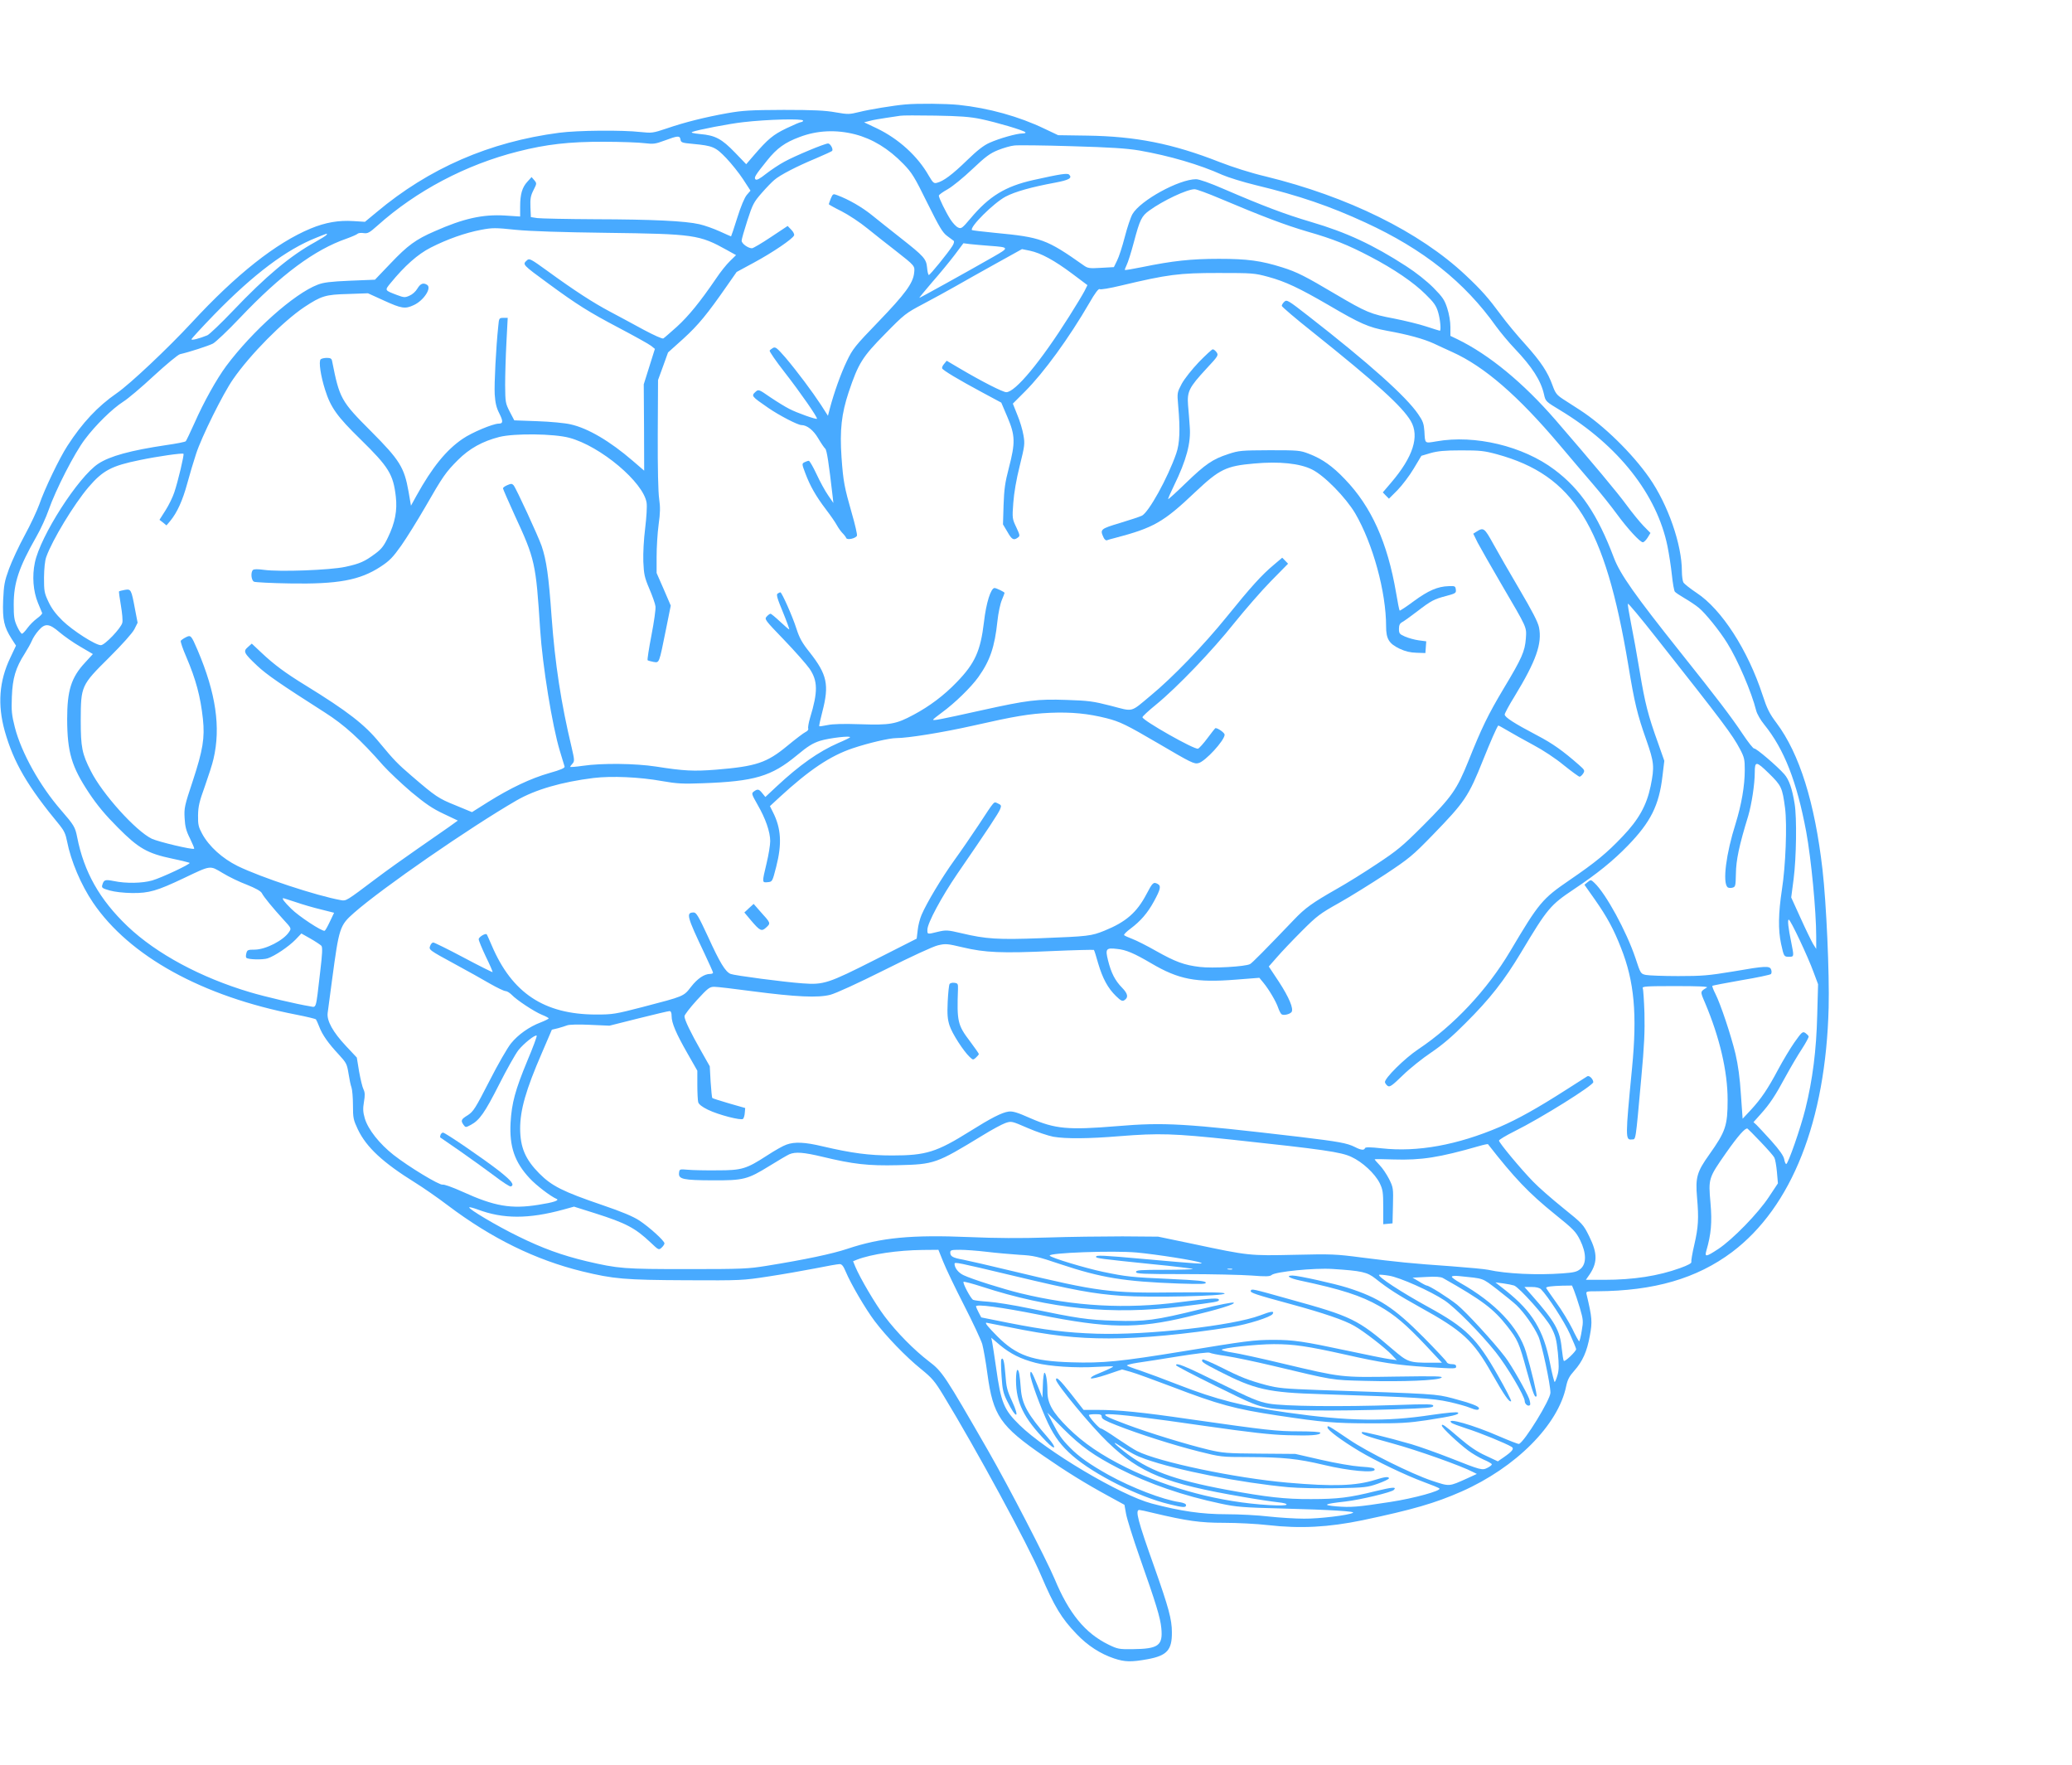
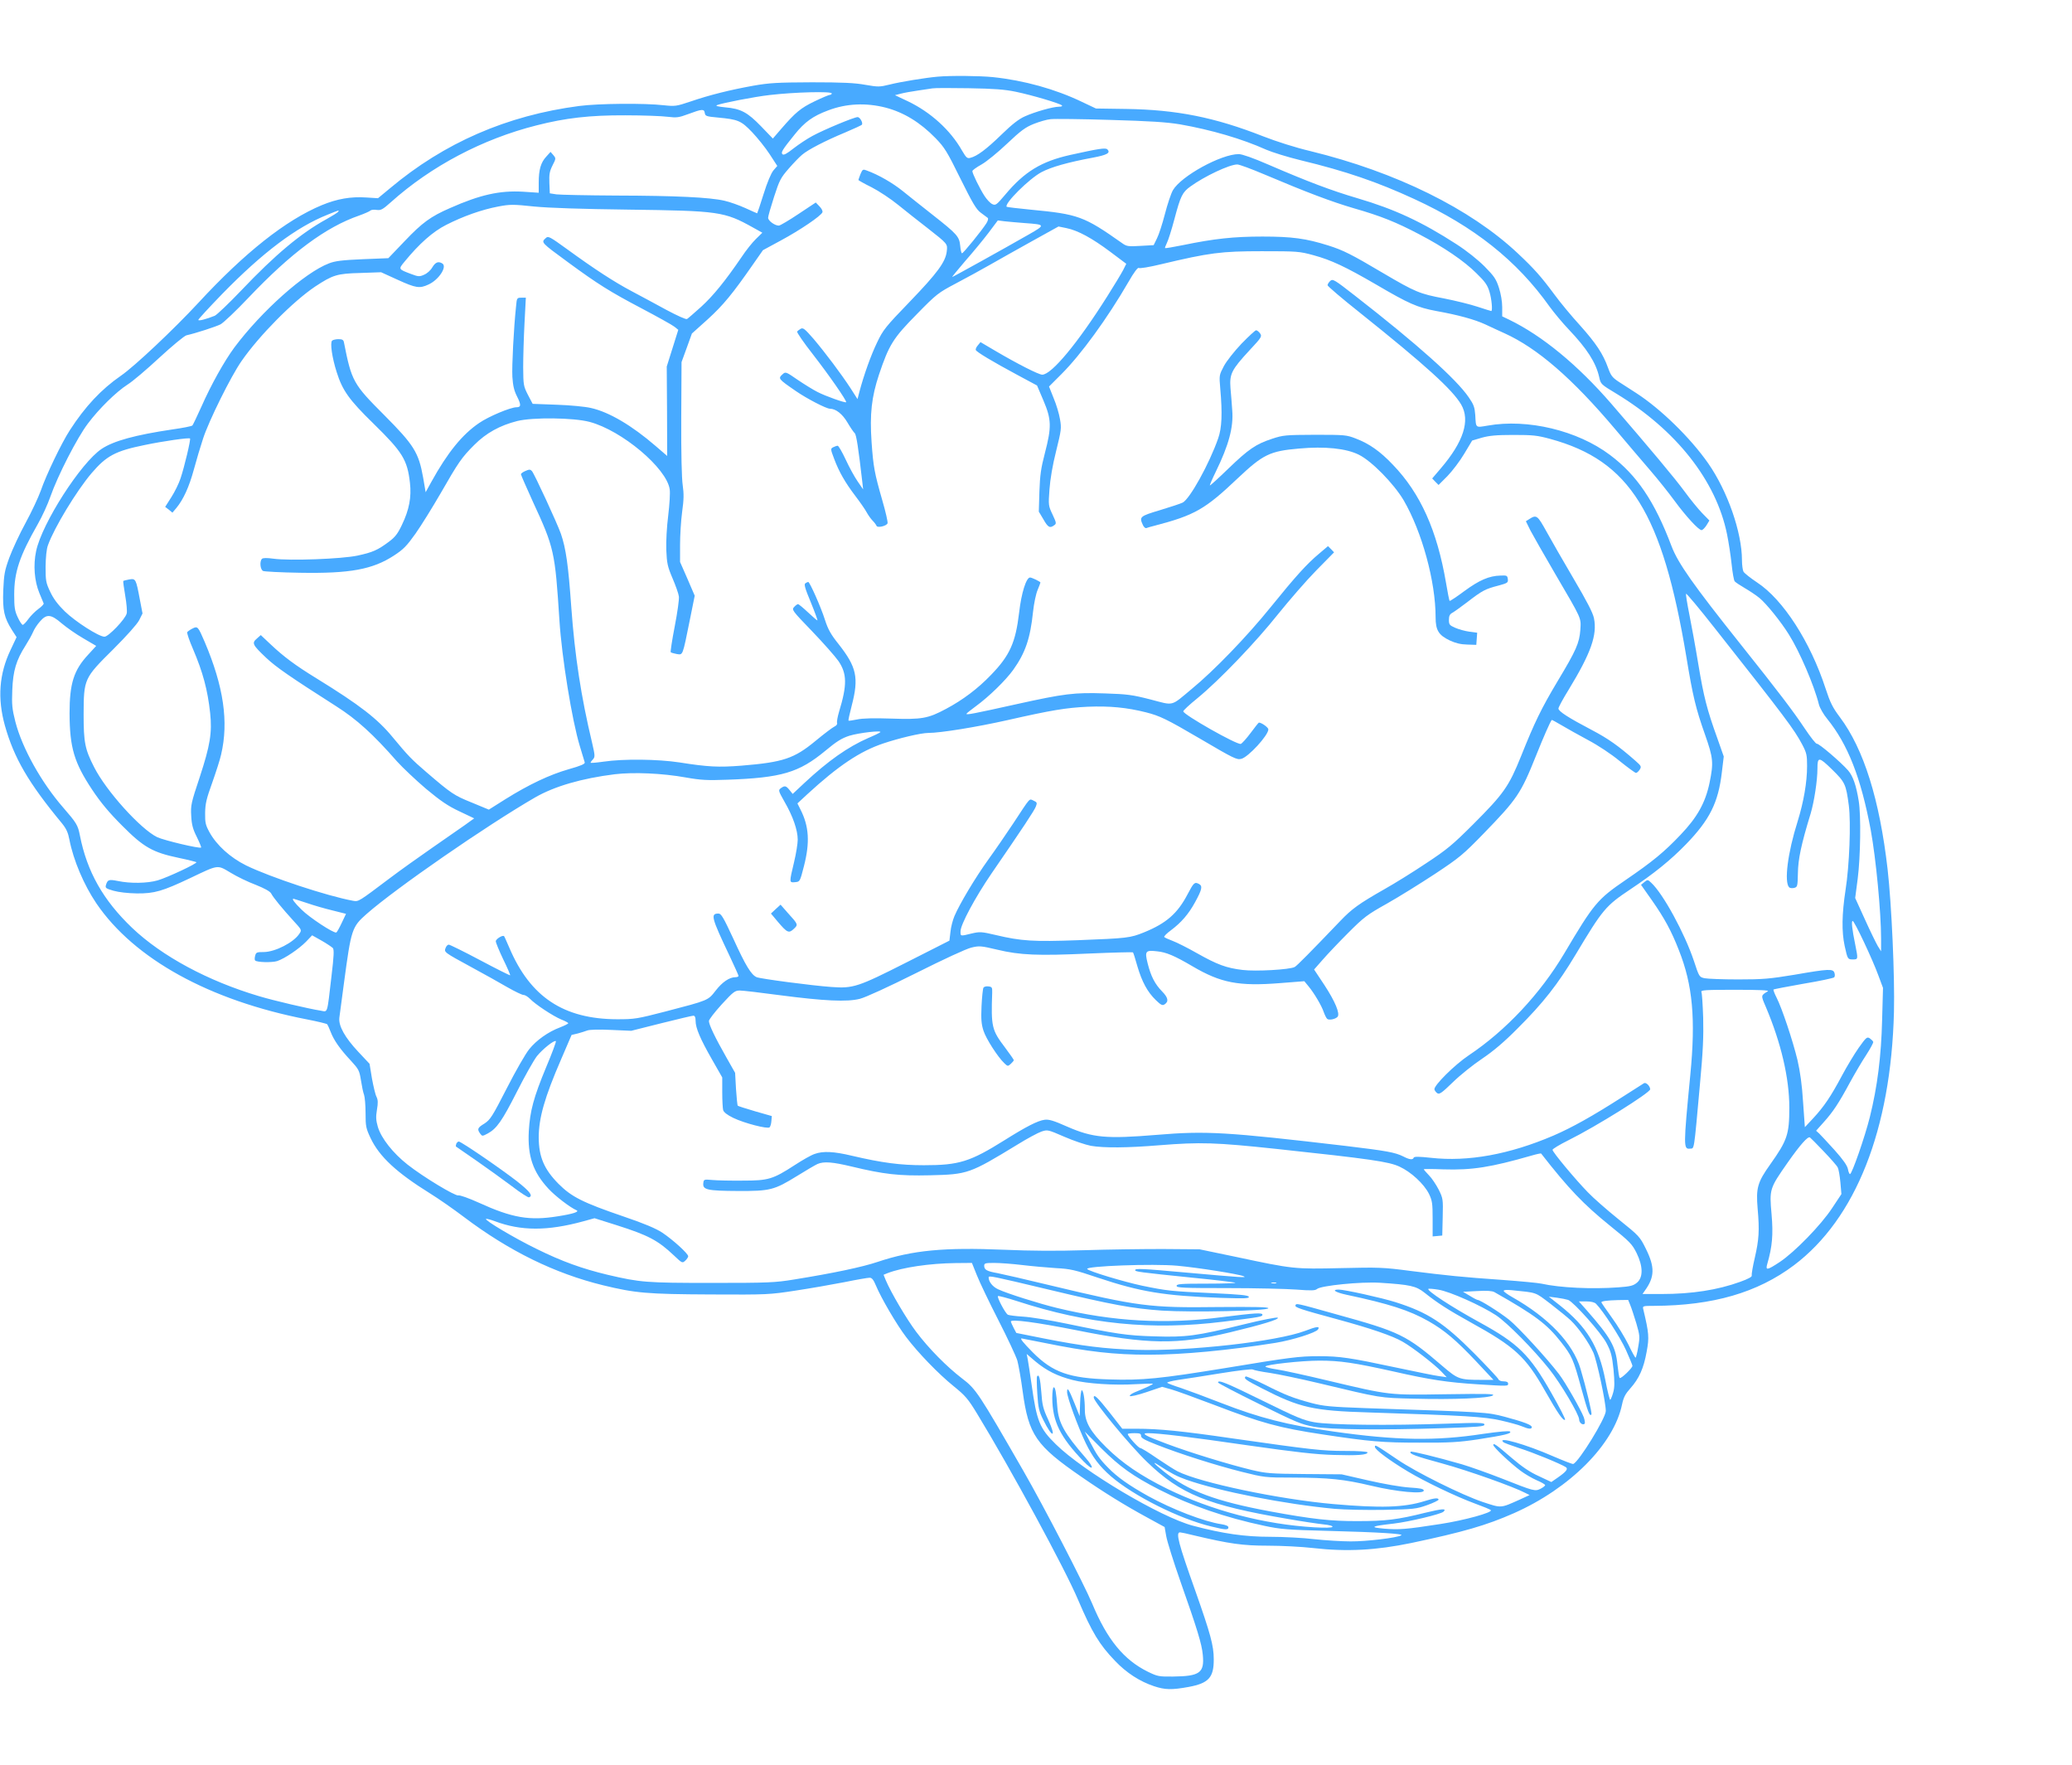
- <svg xmlns="http://www.w3.org/2000/svg" version="1.0" width="1280pt" height="1090pt" viewBox="0 0 1450 1090" preserveAspectRatio="xMidYMid meet">
+ <svg xmlns="http://www.w3.org/2000/svg" version="1.0" width="1280pt" height="1090pt" viewBox="0 0 1400 1090" preserveAspectRatio="xMidYMid meet">
  <g transform="translate(0,1090) scale(0.1,-0.1)" fill="#48aaff" stroke="none">
    <path d="M6335 10893 c-81 -7 -252 -35 -323 -53 -69 -17 -78 -17 -165 -2 -71 13 -155 17 -362 17 -235 -1 -286 -4 -395 -23 -156 -28 -297 -63 -425 -107 -95 -32 -104 -33 -180 -25 -131 15 -442 12 -572 -5 -488 -64 -911 -248 -1278 -556 l-81 -67 -80 5 c-103 7 -196 -9 -300 -52 -243 -101 -521 -321 -834 -660 -164 -177 -431 -429 -523 -492 -133 -92 -241 -207 -345 -368 -56 -86 -160 -302 -197 -410 -16 -44 -61 -141 -102 -216 -41 -75 -90 -181 -110 -235 -32 -88 -36 -112 -41 -220 -5 -137 6 -185 59 -269 l31 -48 -41 -87 c-77 -162 -89 -326 -38 -510 62 -220 159 -387 386 -661 29 -36 41 -62 50 -110 27 -139 98 -306 182 -430 255 -375 763 -656 1423 -784 72 -14 134 -29 137 -33 3 -4 14 -27 23 -51 22 -58 65 -118 136 -194 54 -59 58 -66 69 -134 6 -39 15 -83 21 -98 5 -14 10 -70 10 -123 0 -90 3 -103 34 -169 60 -126 176 -233 401 -373 55 -34 159 -106 230 -160 305 -230 613 -381 940 -461 219 -53 296 -60 726 -62 387 -2 397 -1 574 26 99 15 248 41 330 57 83 17 159 30 171 30 15 0 26 -13 43 -54 34 -82 139 -262 203 -346 80 -106 218 -249 322 -333 79 -64 97 -85 159 -187 225 -369 592 -1044 681 -1255 94 -220 144 -303 250 -413 77 -81 167 -139 263 -171 75 -25 120 -26 235 -5 135 25 170 64 169 188 0 91 -23 173 -122 454 -118 331 -136 402 -106 402 6 0 50 -9 97 -21 237 -56 327 -69 496 -69 91 0 229 -7 307 -16 228 -26 425 -15 662 34 351 74 507 119 693 201 380 168 677 466 732 736 10 47 22 70 56 108 59 66 90 135 110 247 18 97 16 124 -23 288 -5 21 -3 22 73 22 399 2 698 89 945 274 418 315 656 917 676 1711 6 239 -16 729 -43 965 -54 470 -161 811 -322 1026 -49 65 -66 99 -97 194 -103 316 -287 601 -462 716 -45 30 -87 63 -93 74 -5 10 -10 45 -10 77 0 187 -97 466 -228 654 -120 172 -320 367 -485 474 -40 26 -94 61 -121 78 -42 28 -52 41 -71 94 -34 94 -80 164 -190 287 -56 61 -133 154 -171 206 -89 120 -136 174 -248 279 -322 303 -824 550 -1401 691 -102 24 -230 65 -320 100 -328 129 -587 180 -925 185 l-205 3 -95 45 c-179 86 -391 145 -601 167 -89 9 -285 11 -374 3z m529 -102 c110 -23 296 -78 311 -92 5 -5 -3 -9 -21 -9 -39 0 -160 -34 -229 -65 -41 -18 -86 -53 -158 -123 -103 -100 -165 -146 -210 -157 -22 -6 -28 0 -57 49 -78 138 -212 259 -364 332 l-89 42 39 10 c21 6 73 15 114 21 41 6 86 13 100 15 14 3 124 3 245 1 172 -3 242 -8 319 -24z m-1244 -11 c0 -5 -6 -10 -13 -10 -7 0 -54 -20 -104 -44 -93 -45 -128 -74 -225 -186 l-56 -65 -79 82 c-92 95 -137 120 -244 129 -51 5 -67 10 -54 15 35 14 256 57 355 68 171 20 420 26 420 11z m364 -96 c122 -32 233 -99 338 -207 60 -62 77 -89 167 -272 84 -169 107 -208 138 -231 21 -15 42 -31 47 -35 5 -5 1 -20 -9 -36 -31 -49 -156 -203 -165 -203 -4 0 -10 23 -12 50 -6 63 -20 79 -188 211 -69 54 -159 126 -200 159 -67 54 -161 109 -243 139 -26 10 -29 9 -43 -24 -7 -19 -14 -37 -14 -40 0 -2 40 -25 89 -49 49 -25 131 -79 182 -121 52 -42 139 -111 195 -154 139 -109 137 -107 131 -158 -8 -71 -63 -146 -249 -339 -166 -172 -181 -191 -222 -277 -42 -87 -89 -219 -119 -332 l-13 -50 -48 75 c-63 96 -167 235 -250 333 -58 66 -69 76 -86 67 -10 -6 -21 -14 -24 -19 -3 -5 44 -74 106 -153 109 -140 232 -317 225 -324 -6 -6 -139 41 -193 69 -28 14 -88 51 -134 82 -78 54 -82 56 -101 39 -33 -30 -33 -31 89 -115 74 -51 205 -119 230 -119 39 0 84 -35 118 -93 20 -34 42 -66 49 -72 11 -9 25 -100 52 -335 l5 -45 -37 54 c-21 30 -57 96 -81 148 -24 51 -48 93 -54 93 -6 0 -20 -5 -30 -10 -19 -10 -19 -12 6 -78 33 -88 74 -160 144 -252 32 -42 66 -91 76 -110 11 -20 29 -45 40 -56 12 -12 23 -27 26 -34 5 -17 67 -3 75 16 3 8 -13 78 -36 157 -52 182 -60 222 -72 392 -13 190 0 304 50 455 68 202 95 246 255 408 135 138 145 145 266 209 69 36 170 92 225 123 55 32 183 103 283 159 l184 102 54 -11 c78 -16 173 -68 296 -160 l108 -81 -21 -42 c-12 -23 -60 -103 -107 -177 -200 -317 -377 -530 -440 -530 -24 0 -173 76 -322 164 l-95 56 -18 -22 c-10 -11 -16 -25 -14 -31 4 -13 114 -79 278 -167 l136 -73 43 -101 c55 -129 56 -179 10 -356 -27 -103 -33 -149 -37 -260 l-4 -135 31 -52 c31 -55 44 -62 73 -40 16 11 15 16 -11 72 -28 59 -29 63 -21 170 5 69 21 164 45 259 35 142 37 154 26 216 -6 36 -25 100 -43 142 l-31 78 85 85 c131 131 309 375 452 622 37 65 63 99 70 94 5 -5 72 6 150 25 328 78 406 88 680 88 241 0 254 -1 350 -27 121 -33 216 -78 423 -198 220 -129 278 -155 407 -179 150 -27 258 -57 330 -90 33 -16 91 -42 130 -60 223 -101 459 -305 750 -650 76 -91 182 -214 234 -275 52 -60 126 -153 164 -205 77 -105 164 -200 184 -200 7 0 22 15 33 32 l20 33 -49 50 c-26 27 -80 93 -118 145 -65 89 -236 293 -496 594 -229 264 -467 459 -689 567 l-48 23 0 63 c0 37 -9 90 -22 130 -19 59 -32 78 -97 144 -46 46 -121 106 -191 151 -232 150 -417 236 -665 309 -180 53 -336 112 -605 228 -103 45 -178 71 -200 71 -119 0 -389 -148 -445 -244 -13 -23 -37 -95 -54 -161 -17 -66 -41 -140 -54 -165 l-22 -45 -90 -5 c-81 -5 -93 -3 -121 17 -261 184 -297 197 -623 228 -84 8 -156 17 -159 19 -19 20 152 190 235 234 66 35 180 67 347 98 96 18 122 32 98 56 -12 12 -58 5 -252 -38 -195 -44 -308 -113 -438 -268 -59 -70 -65 -74 -87 -64 -14 6 -38 32 -54 57 -32 50 -81 150 -81 166 0 6 28 26 62 45 34 19 112 83 173 141 93 88 123 110 180 133 38 15 89 30 114 32 25 3 206 1 401 -5 275 -8 381 -15 473 -30 211 -37 420 -98 582 -171 39 -17 144 -50 235 -72 303 -73 518 -147 765 -261 406 -187 694 -416 915 -727 30 -41 88 -111 130 -155 122 -128 183 -223 205 -320 11 -50 12 -50 116 -113 404 -245 674 -587 748 -949 11 -54 25 -145 31 -202 6 -57 15 -110 21 -117 6 -7 36 -27 67 -45 31 -18 77 -48 101 -68 45 -37 145 -160 198 -246 72 -114 171 -344 203 -473 6 -23 31 -67 56 -97 140 -173 228 -398 294 -750 35 -191 70 -555 70 -735 l0 -85 -22 35 c-11 19 -51 100 -87 180 l-66 145 17 130 c19 148 23 428 7 525 -17 106 -39 169 -72 207 -50 57 -199 184 -211 180 -6 -2 -43 45 -83 105 -76 114 -176 246 -433 568 -318 399 -422 546 -466 662 -114 302 -234 480 -416 616 -219 165 -557 246 -826 198 -84 -14 -79 -18 -84 71 -4 53 -10 71 -44 120 -84 123 -344 356 -768 686 -141 110 -151 116 -168 100 -10 -9 -18 -22 -18 -29 0 -6 98 -90 218 -185 444 -355 625 -519 685 -621 62 -107 16 -251 -138 -431 l-58 -68 21 -22 22 -22 60 60 c32 33 84 101 113 150 l54 90 64 19 c50 14 98 19 214 19 133 0 161 -3 250 -27 538 -147 757 -498 920 -1476 43 -262 63 -345 126 -523 55 -157 58 -187 30 -324 -28 -134 -83 -233 -196 -351 -111 -117 -189 -181 -372 -306 -190 -130 -213 -157 -414 -496 -161 -271 -395 -521 -644 -687 -96 -64 -238 -205 -233 -231 2 -8 11 -20 20 -26 14 -9 32 4 105 75 48 47 138 119 198 159 77 52 149 113 240 205 173 172 271 298 390 496 185 309 204 331 370 442 162 108 273 198 376 304 161 166 219 282 243 486 l13 108 -43 122 c-71 197 -92 280 -129 502 -19 116 -47 268 -61 338 -14 70 -24 132 -22 137 2 6 91 -101 198 -237 474 -600 533 -679 587 -781 30 -57 33 -72 33 -145 0 -111 -23 -242 -64 -375 -67 -211 -92 -410 -57 -445 5 -5 20 -7 33 -4 23 6 24 10 26 99 1 93 22 195 86 403 24 81 46 223 46 305 0 80 10 80 98 -6 89 -87 95 -100 114 -244 15 -117 4 -405 -22 -570 -25 -165 -27 -281 -6 -379 20 -90 20 -91 57 -91 34 0 34 3 15 97 -22 107 -28 163 -18 163 12 0 135 -261 174 -369 l31 -83 -6 -217 c-6 -245 -32 -451 -83 -656 -34 -136 -121 -385 -134 -385 -4 0 -11 15 -14 34 -5 24 -32 63 -90 128 -46 51 -93 101 -104 112 l-21 19 50 56 c64 71 102 128 178 269 34 62 84 147 112 189 27 42 48 81 46 86 -2 6 -12 16 -23 24 -19 12 -24 8 -76 -65 -30 -43 -81 -128 -113 -188 -74 -139 -120 -207 -192 -285 l-58 -62 -12 169 c-7 116 -20 207 -38 285 -32 132 -104 348 -141 421 -14 27 -23 52 -21 55 3 2 94 20 203 39 109 18 202 38 207 43 5 5 6 18 2 30 -9 29 -38 28 -268 -12 -170 -28 -214 -32 -382 -32 -104 0 -207 4 -227 8 -36 8 -37 8 -73 118 -62 185 -207 452 -288 527 -23 22 -25 22 -46 5 l-23 -19 74 -105 c84 -120 131 -206 182 -337 93 -234 114 -463 77 -842 -47 -485 -47 -503 -2 -498 30 3 25 -31 67 433 21 225 25 325 22 450 -3 88 -8 167 -12 175 -5 13 24 15 230 15 161 0 230 -3 219 -10 -48 -29 -48 -26 -14 -105 103 -243 159 -481 159 -681 0 -181 -14 -221 -128 -382 -87 -122 -98 -160 -86 -301 13 -147 9 -208 -19 -330 -14 -59 -23 -114 -21 -121 4 -8 -23 -23 -79 -43 -152 -55 -326 -82 -530 -82 l-129 0 16 23 c67 92 68 159 7 282 -41 83 -45 87 -184 199 -78 63 -172 145 -208 183 -85 87 -239 272 -239 287 0 6 48 35 108 65 186 92 552 321 552 344 -1 22 -28 49 -42 41 -7 -4 -74 -47 -149 -95 -200 -128 -336 -204 -463 -259 -297 -127 -576 -178 -827 -150 -82 9 -114 9 -117 1 -5 -16 -28 -14 -70 8 -56 28 -114 38 -387 71 -810 95 -945 103 -1280 75 -340 -28 -431 -20 -605 56 -90 40 -123 50 -152 46 -46 -6 -124 -46 -269 -137 -235 -147 -308 -170 -546 -170 -160 0 -282 16 -487 64 -121 29 -195 33 -252 12 -22 -7 -82 -41 -134 -75 -148 -96 -178 -105 -350 -105 -80 -1 -172 1 -205 4 -59 5 -60 5 -63 -22 -5 -44 28 -51 233 -52 219 -1 246 6 400 101 61 38 123 74 138 81 43 19 102 14 232 -17 216 -52 318 -64 529 -59 256 6 268 11 590 207 66 41 139 80 162 88 42 14 43 14 156 -35 62 -27 143 -54 179 -61 88 -15 246 -14 464 4 276 22 377 19 791 -25 635 -68 759 -86 831 -120 78 -36 164 -116 198 -183 22 -46 25 -63 25 -170 l0 -118 33 3 32 3 3 125 c3 121 2 126 -27 185 -17 33 -46 77 -66 97 -19 20 -35 38 -35 41 0 2 60 2 133 -1 194 -6 320 14 595 93 34 10 63 16 65 14 185 -237 285 -342 467 -489 133 -107 148 -123 178 -183 44 -90 45 -164 3 -200 -25 -21 -44 -26 -127 -32 -177 -13 -393 -3 -519 25 -22 5 -139 16 -260 25 -275 19 -380 30 -625 61 -183 24 -212 25 -470 19 -315 -7 -320 -7 -710 76 l-245 51 -250 2 c-137 0 -374 -3 -525 -8 -184 -6 -364 -5 -545 3 -406 17 -619 -3 -855 -82 -104 -35 -298 -76 -565 -119 -129 -21 -171 -23 -555 -23 -445 0 -482 3 -705 55 -171 41 -308 90 -480 175 -148 72 -351 193 -341 202 2 3 29 -4 59 -15 178 -67 356 -67 598 -1 l76 21 149 -47 c214 -68 279 -102 387 -204 56 -53 57 -54 77 -36 11 10 20 24 20 30 0 18 -105 113 -176 160 -41 27 -120 61 -259 108 -278 95 -353 133 -441 221 -98 99 -133 182 -134 313 0 132 40 272 152 530 l70 163 42 10 c22 6 51 15 64 20 14 6 79 8 160 4 l137 -6 203 51 c112 28 209 51 217 51 10 0 15 -11 15 -35 0 -48 31 -121 111 -261 l69 -121 0 -99 c0 -55 3 -109 6 -121 4 -15 27 -33 68 -53 74 -36 233 -77 246 -64 5 5 11 24 12 42 l3 34 -112 32 c-62 18 -115 35 -118 38 -3 2 -8 54 -12 113 l-6 109 -60 106 c-74 130 -117 219 -117 244 0 10 39 60 86 112 79 86 90 94 123 94 20 0 140 -14 266 -31 306 -40 459 -47 545 -25 39 10 190 79 380 174 185 93 339 164 373 172 54 13 65 12 175 -14 155 -37 273 -42 623 -26 159 7 292 10 294 8 3 -2 16 -44 30 -94 31 -105 68 -174 125 -229 33 -32 44 -38 58 -29 30 19 26 45 -16 88 -49 50 -76 103 -98 191 -20 81 -14 89 63 80 63 -6 119 -30 240 -101 192 -113 313 -136 590 -114 l166 13 28 -34 c39 -47 89 -132 103 -174 7 -20 17 -40 23 -46 12 -12 58 -2 71 14 17 22 -17 103 -88 212 l-71 107 58 66 c32 37 110 119 173 182 106 106 127 122 261 197 80 45 226 136 325 201 166 110 190 130 329 273 227 234 251 269 355 529 51 127 94 225 105 238 1 1 31 -15 66 -36 35 -21 116 -66 179 -100 68 -36 156 -94 214 -142 55 -44 104 -80 110 -80 6 0 17 10 25 22 13 21 11 25 -30 61 -113 99 -183 149 -294 207 -158 83 -225 126 -225 145 0 8 31 66 69 127 151 248 194 370 171 483 -8 38 -47 113 -137 266 -69 117 -151 260 -183 318 -62 112 -68 117 -118 85 l-22 -14 31 -63 c18 -34 92 -164 165 -289 185 -316 177 -298 172 -382 -7 -89 -27 -136 -154 -347 -111 -186 -155 -277 -247 -507 -82 -203 -116 -252 -321 -457 -142 -142 -180 -173 -321 -266 -88 -59 -214 -137 -280 -174 -172 -98 -221 -133 -300 -216 -205 -214 -292 -302 -307 -310 -33 -18 -264 -31 -352 -20 -110 13 -171 36 -308 113 -63 36 -137 73 -164 83 -27 10 -53 22 -57 26 -5 4 16 25 46 47 68 51 118 108 162 189 47 86 52 109 26 123 -29 15 -35 10 -77 -70 -68 -130 -144 -196 -294 -257 -94 -38 -113 -40 -447 -53 -300 -11 -383 -6 -555 35 -98 23 -108 23 -164 10 -77 -19 -74 -19 -74 15 0 45 99 229 209 390 214 311 290 426 300 453 10 25 8 29 -16 40 -30 13 -17 28 -136 -153 -46 -69 -121 -179 -169 -245 -89 -124 -193 -298 -229 -382 -11 -26 -24 -74 -27 -107 l-7 -59 -290 -147 c-328 -166 -360 -177 -508 -166 -128 9 -477 55 -504 66 -37 15 -76 80 -158 260 -66 142 -82 170 -100 170 -56 0 -49 -26 76 -289 32 -68 59 -128 59 -132 0 -5 -9 -9 -21 -9 -40 0 -88 -32 -133 -90 -53 -68 -46 -65 -341 -142 -190 -49 -206 -52 -325 -52 -362 1 -587 150 -729 484 -18 41 -33 76 -35 77 -9 10 -56 -19 -56 -34 0 -10 23 -65 50 -122 28 -57 49 -106 47 -108 -2 -2 -94 44 -203 102 -109 58 -205 105 -212 105 -7 0 -17 -10 -21 -22 -12 -29 -10 -30 174 -130 83 -45 191 -105 242 -135 51 -29 100 -53 111 -53 10 0 29 -12 43 -26 34 -36 156 -117 212 -140 26 -10 47 -22 47 -25 0 -3 -25 -16 -56 -28 -80 -30 -159 -86 -208 -147 -24 -29 -92 -147 -151 -263 -99 -193 -112 -213 -151 -239 -48 -29 -51 -38 -30 -68 14 -19 15 -19 51 0 61 33 97 84 198 283 53 105 114 213 135 240 39 48 118 111 128 101 3 -3 -26 -82 -65 -174 -86 -207 -110 -298 -118 -434 -9 -168 28 -276 133 -389 46 -50 147 -127 189 -145 23 -10 -23 -25 -126 -41 -192 -31 -308 -11 -534 92 -66 30 -128 52 -138 49 -22 -5 -236 124 -343 208 -99 78 -178 178 -201 255 -13 45 -14 68 -6 116 8 47 7 66 -3 87 -8 15 -21 71 -31 125 l-16 98 -76 81 c-91 97 -135 176 -128 231 3 21 17 126 31 233 49 365 53 379 154 468 197 173 807 595 1137 786 132 76 315 129 539 157 126 15 321 7 481 -22 102 -18 144 -20 280 -15 366 13 483 48 661 195 78 65 111 85 163 102 65 20 222 38 209 24 -4 -4 -40 -22 -81 -39 -139 -61 -271 -154 -432 -304 l-79 -74 -21 26 c-24 30 -33 32 -60 12 -17 -13 -16 -17 27 -93 55 -95 88 -189 88 -254 0 -26 -11 -95 -25 -153 -33 -138 -33 -138 7 -134 33 3 33 3 60 108 41 160 35 269 -24 384 l-20 40 68 63 c208 191 354 289 512 342 107 36 255 71 304 71 83 0 328 40 533 86 300 68 397 84 545 91 147 6 263 -5 394 -38 93 -24 136 -44 363 -177 228 -134 250 -145 280 -137 47 11 183 159 183 199 0 13 -46 46 -64 46 -2 0 -27 -31 -55 -69 -28 -38 -59 -72 -67 -75 -24 -9 -389 198 -389 220 0 6 43 46 95 88 149 122 396 380 546 569 76 94 191 227 258 295 l120 122 -20 21 -21 21 -59 -50 c-84 -70 -159 -153 -329 -363 -160 -198 -383 -429 -533 -552 -144 -120 -117 -113 -278 -71 -125 32 -157 36 -309 41 -207 7 -272 -1 -598 -73 -297 -66 -337 -73 -337 -65 0 3 29 26 63 51 88 64 202 175 253 246 82 115 115 211 134 392 6 57 20 123 31 148 10 25 19 47 19 50 0 6 -58 34 -70 34 -26 0 -59 -105 -74 -237 -24 -203 -63 -290 -190 -421 -89 -93 -192 -170 -303 -229 -123 -66 -164 -73 -373 -66 -117 4 -193 2 -229 -6 -30 -6 -56 -10 -58 -8 -2 3 8 48 22 102 49 188 33 260 -88 414 -53 66 -72 100 -93 165 -27 86 -103 256 -113 256 -3 0 -12 -4 -19 -9 -11 -6 -3 -34 37 -130 27 -66 47 -121 44 -121 -3 0 -32 25 -64 55 -32 30 -62 55 -67 55 -5 0 -17 -9 -26 -19 -18 -19 -14 -24 121 -164 76 -79 156 -170 178 -201 58 -85 60 -161 4 -344 -10 -34 -16 -68 -13 -75 3 -8 -5 -18 -18 -24 -13 -6 -70 -49 -128 -97 -144 -119 -218 -144 -500 -167 -155 -12 -224 -9 -420 22 -145 22 -377 25 -512 5 -49 -7 -88 -10 -88 -7 0 2 7 13 16 22 15 17 15 25 -5 111 -75 313 -117 588 -141 918 -20 283 -36 396 -70 495 -25 71 -179 405 -196 424 -11 12 -18 12 -43 1 -17 -7 -31 -17 -31 -23 0 -5 37 -89 81 -186 144 -311 149 -336 179 -801 16 -251 85 -676 138 -850 16 -52 31 -101 33 -109 3 -10 -26 -23 -108 -46 -129 -37 -269 -103 -429 -203 l-111 -70 -116 48 c-119 48 -137 60 -307 206 -98 84 -123 110 -225 233 -103 126 -223 219 -517 400 -142 87 -221 146 -309 229 l-67 63 -27 -24 c-35 -30 -29 -42 64 -130 67 -63 161 -128 473 -327 137 -87 249 -188 411 -373 38 -42 126 -125 195 -184 100 -83 148 -116 227 -153 l99 -47 -64 -46 c-36 -25 -135 -94 -220 -153 -85 -59 -216 -152 -290 -208 -207 -156 -207 -156 -243 -150 -173 31 -560 159 -724 239 -107 53 -200 137 -248 225 -26 48 -30 64 -29 130 1 63 9 96 48 204 25 71 53 157 60 190 52 221 17 460 -111 761 -45 105 -48 108 -83 90 -16 -8 -31 -19 -35 -24 -3 -6 14 -57 39 -114 67 -157 99 -276 116 -433 14 -132 0 -218 -71 -434 -58 -174 -61 -189 -57 -260 3 -59 11 -90 38 -143 18 -37 31 -69 29 -71 -10 -9 -250 48 -297 70 -113 55 -346 314 -426 473 -62 121 -71 167 -71 356 1 240 2 244 200 440 92 92 160 168 175 196 l23 46 -18 94 c-26 139 -28 143 -71 136 -20 -4 -38 -8 -41 -10 -2 -2 4 -47 13 -99 9 -52 14 -107 10 -121 -9 -38 -123 -157 -150 -157 -38 0 -197 102 -268 171 -48 47 -77 86 -99 133 -29 61 -31 75 -31 169 1 64 6 118 16 145 42 118 193 367 295 487 101 118 162 150 359 190 124 26 299 51 306 44 6 -6 -38 -192 -64 -269 -11 -34 -39 -91 -62 -127 l-42 -66 25 -19 24 -20 27 32 c47 57 86 142 118 260 17 63 45 157 62 208 38 118 189 423 260 524 120 173 348 403 497 503 120 79 148 88 306 92 l140 5 112 -51 c123 -56 148 -60 208 -32 69 31 128 120 94 142 -27 17 -47 9 -68 -26 -12 -21 -36 -42 -56 -50 -31 -14 -39 -13 -87 5 -87 33 -87 32 -45 83 99 121 191 203 282 249 114 58 240 103 352 124 79 15 100 15 242 0 102 -10 321 -17 634 -21 616 -8 651 -13 845 -121 l63 -35 -43 -42 c-24 -23 -68 -78 -97 -122 -112 -164 -192 -262 -273 -336 -46 -41 -89 -79 -96 -83 -7 -4 -63 21 -140 62 -70 38 -175 95 -234 126 -117 62 -247 146 -438 285 -116 84 -126 89 -142 74 -33 -30 -35 -28 152 -165 199 -146 282 -198 493 -309 108 -57 209 -113 224 -125 l26 -21 -39 -124 -39 -124 2 -302 1 -302 -79 68 c-160 138 -314 229 -436 256 -37 9 -141 19 -231 22 l-163 6 -32 61 c-30 59 -31 66 -32 186 0 69 4 203 9 298 l9 172 -30 0 c-30 0 -31 -2 -36 -57 -16 -150 -29 -405 -25 -478 4 -61 12 -94 32 -133 28 -56 27 -72 -4 -72 -40 0 -188 -62 -252 -106 -115 -78 -214 -200 -324 -399 l-38 -69 -17 99 c-30 169 -62 220 -261 420 -212 212 -222 230 -274 493 -3 17 -11 22 -37 22 -18 0 -38 -5 -43 -10 -15 -15 0 -116 31 -213 39 -124 84 -187 248 -347 197 -193 229 -244 247 -401 11 -96 -5 -182 -55 -285 -28 -59 -46 -82 -88 -113 -75 -56 -109 -71 -211 -93 -107 -23 -460 -36 -568 -21 -45 6 -71 6 -78 -1 -17 -17 -12 -73 8 -82 9 -4 121 -10 248 -12 338 -6 492 22 637 117 63 41 86 65 145 148 38 54 113 175 167 268 124 216 144 245 230 331 80 80 172 131 290 161 105 26 381 23 489 -6 218 -58 520 -312 541 -455 4 -24 -1 -103 -10 -177 -10 -80 -15 -173 -13 -234 4 -89 8 -110 42 -190 21 -49 41 -105 43 -123 3 -18 -10 -109 -28 -202 -18 -93 -30 -172 -27 -175 3 -3 21 -8 41 -12 42 -6 38 -17 88 230 l33 164 -49 114 -50 114 0 115 c0 63 6 164 14 223 12 85 12 123 4 180 -7 45 -11 215 -10 452 l2 380 35 96 35 97 108 97 c104 95 166 170 307 373 l65 93 120 65 c132 71 273 167 282 191 3 8 -5 25 -20 40 l-25 26 -116 -77 c-64 -43 -124 -78 -133 -79 -26 -1 -73 32 -73 53 0 10 18 73 40 141 37 114 45 129 100 192 33 38 73 79 89 92 40 35 159 96 289 150 61 26 114 50 116 54 8 13 -14 51 -29 51 -24 0 -230 -86 -305 -127 -36 -19 -94 -58 -129 -85 -44 -35 -66 -47 -74 -39 -12 12 -2 29 82 133 68 85 124 125 226 163 123 47 256 53 389 19z m-1222 -36 c3 -21 10 -24 88 -31 138 -13 157 -21 232 -99 36 -38 90 -105 118 -148 l52 -80 -26 -30 c-16 -19 -42 -81 -67 -161 -22 -71 -42 -129 -43 -129 -2 0 -37 16 -79 35 -42 19 -106 42 -142 50 -99 23 -328 34 -730 35 -198 1 -380 5 -405 8 l-45 7 -3 70 c-2 58 1 78 21 118 24 47 24 48 6 70 l-19 22 -29 -32 c-37 -40 -51 -88 -51 -176 l0 -68 -107 7 c-155 9 -288 -20 -491 -110 -132 -57 -190 -100 -307 -223 l-111 -116 -174 -7 c-139 -6 -186 -12 -227 -28 -165 -63 -456 -323 -640 -569 -67 -91 -156 -249 -223 -401 -29 -64 -56 -121 -60 -125 -4 -5 -65 -17 -136 -27 -249 -37 -396 -77 -477 -131 -140 -93 -404 -504 -443 -691 -20 -94 -12 -201 22 -283 14 -33 27 -64 29 -70 2 -5 -14 -22 -35 -37 -22 -16 -52 -46 -68 -68 -15 -21 -32 -39 -38 -40 -6 0 -22 24 -35 53 -20 43 -23 68 -23 152 0 152 36 259 159 475 30 52 68 136 85 185 49 141 181 399 254 495 75 100 191 214 269 264 31 19 127 100 214 181 87 80 169 148 183 151 63 14 198 58 230 74 19 10 105 91 190 181 287 302 521 476 747 554 36 13 70 28 75 33 6 6 25 8 43 5 28 -4 40 2 96 52 271 243 619 427 984 519 196 50 359 69 600 68 121 0 250 -5 287 -10 60 -7 73 -6 140 19 91 34 106 35 110 7z m3778 -414 c293 -124 455 -185 608 -230 182 -52 286 -94 442 -176 165 -86 304 -181 386 -263 59 -57 75 -81 88 -125 15 -49 22 -130 12 -130 -3 0 -44 13 -93 29 -48 16 -150 41 -226 56 -165 31 -194 43 -413 172 -211 125 -268 154 -370 186 -149 47 -244 60 -444 60 -194 0 -324 -14 -538 -58 -64 -13 -118 -22 -120 -20 -2 2 4 17 12 34 9 17 32 89 51 161 42 158 54 182 108 221 95 69 264 149 317 149 14 0 95 -30 180 -66z m-6255 -253 c-3 -6 -39 -28 -80 -51 -173 -95 -346 -240 -576 -482 -84 -88 -164 -164 -178 -170 -57 -23 -111 -37 -111 -28 0 5 72 83 160 174 275 282 504 454 714 537 82 33 79 32 71 20z m4640 -77 c139 -10 140 -12 28 -76 -180 -103 -514 -288 -519 -288 -3 0 37 48 88 108 52 59 122 144 157 190 l63 84 47 -6 c25 -3 87 -8 136 -12z m-6508 -2704 c32 -27 97 -73 146 -101 l87 -51 -54 -59 c-98 -105 -126 -196 -126 -397 1 -232 31 -332 153 -516 58 -87 115 -155 202 -242 145 -146 206 -181 383 -218 63 -13 116 -27 119 -29 8 -8 -194 -103 -262 -123 -70 -20 -184 -22 -269 -4 -61 12 -69 9 -80 -27 -6 -20 -1 -24 51 -39 36 -10 96 -17 158 -18 119 -1 173 15 361 104 193 92 181 90 272 36 42 -26 119 -63 170 -82 60 -24 96 -44 104 -58 14 -28 78 -105 150 -184 57 -62 58 -63 41 -88 -38 -59 -163 -123 -240 -124 -48 0 -53 -2 -59 -25 -4 -14 -4 -29 0 -32 12 -13 115 -15 149 -4 51 17 147 82 195 131 l41 43 64 -36 c35 -20 69 -43 76 -50 9 -11 7 -54 -9 -188 -31 -266 -24 -243 -73 -235 -82 13 -314 67 -417 98 -344 102 -655 269 -857 461 -196 187 -305 380 -353 624 -14 71 -22 84 -113 189 -148 170 -277 401 -323 579 -22 87 -25 115 -21 215 5 129 26 201 90 301 19 30 42 71 50 90 8 20 29 52 47 72 45 52 74 50 147 -13z m1654 -1888 c46 -16 125 -39 176 -51 l91 -23 -29 -61 c-16 -34 -32 -63 -37 -65 -18 -6 -181 101 -234 154 -50 49 -68 74 -55 74 2 0 41 -13 88 -28z m10250 -1677 c47 -49 91 -99 96 -110 6 -11 14 -56 18 -100 l7 -80 -63 -95 c-75 -114 -253 -297 -354 -364 -85 -56 -97 -58 -84 -13 34 117 41 199 29 336 -15 170 -14 173 109 349 85 121 135 177 150 170 3 -2 45 -43 92 -93z m-5721 -837 c18 -46 83 -182 145 -303 62 -121 120 -245 129 -275 8 -30 25 -124 36 -208 40 -293 89 -365 397 -577 153 -106 294 -193 445 -275 l117 -64 11 -62 c6 -35 49 -172 96 -306 114 -323 144 -421 151 -495 12 -122 -20 -145 -202 -147 -94 -1 -104 1 -168 32 -163 80 -276 217 -377 460 -58 137 -322 648 -464 895 -305 530 -321 555 -416 627 -103 79 -224 201 -309 314 -65 86 -171 266 -206 349 l-15 37 27 11 c101 39 285 66 459 68 l111 1 33 -82z m305 68 c66 -8 169 -17 229 -21 98 -5 128 -12 285 -65 288 -96 447 -122 830 -136 162 -5 193 -4 189 7 -4 11 -58 16 -249 25 -274 12 -306 16 -471 50 -123 26 -363 98 -372 113 -13 20 445 37 609 22 140 -13 413 -56 448 -71 26 -11 -10 -9 -390 25 -299 27 -343 29 -343 16 0 -10 27 -14 389 -51 155 -15 285 -31 288 -34 4 -3 -84 -6 -195 -6 -173 0 -202 -2 -202 -15 0 -13 45 -15 343 -15 188 0 398 -5 466 -10 101 -8 128 -7 140 4 27 23 299 50 425 42 205 -13 244 -22 301 -67 89 -71 160 -116 311 -200 299 -165 372 -231 504 -464 87 -153 123 -205 135 -194 3 4 -38 85 -92 179 -148 261 -225 336 -488 480 -188 103 -356 213 -344 225 3 2 34 0 69 -6 76 -12 289 -107 389 -173 76 -51 252 -229 358 -362 79 -99 203 -308 203 -342 0 -22 25 -41 37 -28 4 4 1 23 -6 44 -18 48 -124 235 -168 292 -80 105 -273 315 -336 366 -64 51 -196 134 -213 134 -4 0 -28 12 -53 28 l-46 27 95 5 c66 4 102 1 117 -7 276 -156 355 -216 450 -337 75 -96 84 -117 137 -311 45 -164 58 -196 69 -178 5 8 -36 181 -74 308 -52 173 -215 345 -461 484 -32 18 -58 37 -58 42 0 7 21 8 53 5 176 -18 156 -11 263 -92 54 -42 116 -92 137 -112 54 -52 122 -149 153 -218 24 -55 84 -334 84 -394 0 -48 -182 -344 -220 -358 -5 -2 -66 22 -136 52 -185 81 -379 136 -337 96 4 -5 53 -23 108 -41 90 -28 278 -105 314 -128 19 -12 4 -31 -55 -72 l-42 -29 -85 40 c-60 27 -113 63 -182 122 -107 92 -125 104 -125 88 0 -14 112 -120 184 -174 28 -21 77 -50 109 -64 31 -13 57 -28 57 -33 0 -5 -14 -16 -30 -24 -38 -19 -43 -18 -263 69 -92 36 -213 79 -270 96 -174 50 -340 90 -345 85 -14 -14 30 -30 214 -80 172 -47 482 -157 563 -200 l26 -13 -65 -30 c-134 -60 -123 -59 -251 -17 -140 47 -451 201 -577 287 -151 102 -152 102 -152 85 0 -18 98 -91 223 -166 112 -67 324 -169 452 -216 55 -20 104 -40 108 -45 16 -15 -179 -69 -343 -94 -232 -36 -277 -39 -377 -31 -103 9 -89 17 62 34 104 12 322 64 339 81 23 23 -10 20 -126 -8 -184 -46 -266 -56 -453 -56 -182 -1 -312 14 -590 65 -375 70 -553 137 -721 270 -66 52 -85 75 -36 43 83 -54 124 -76 187 -98 223 -79 669 -166 1002 -197 68 -6 218 -9 335 -7 202 4 217 6 291 32 42 15 77 32 77 37 0 14 -29 11 -95 -10 -137 -43 -295 -48 -615 -20 -366 32 -900 144 -1053 221 -20 10 -83 50 -139 88 -56 39 -107 70 -114 70 -12 0 -84 80 -84 94 0 3 20 6 45 6 37 0 45 -3 45 -19 0 -14 24 -27 103 -58 156 -62 405 -141 577 -184 152 -38 157 -39 345 -39 243 -1 345 -11 530 -55 175 -42 355 -58 355 -33 0 12 -20 16 -98 21 -58 4 -173 24 -278 48 l-179 41 -250 2 c-232 2 -258 4 -360 28 -153 37 -415 117 -574 177 -143 53 -175 71 -125 71 73 0 281 -25 674 -82 322 -46 463 -62 582 -65 159 -5 228 0 228 17 0 6 -61 10 -149 10 -157 0 -226 8 -766 85 -335 49 -496 65 -646 65 l-96 0 -86 110 c-79 100 -107 127 -107 101 0 -28 246 -326 361 -436 226 -218 408 -292 949 -384 96 -17 205 -33 242 -37 41 -4 65 -11 61 -17 -4 -6 -48 -7 -122 -3 -339 20 -691 112 -996 261 -178 88 -303 173 -411 280 -108 107 -144 171 -144 254 0 70 -10 131 -21 131 -4 0 -10 -39 -11 -87 l-3 -88 -34 85 c-39 97 -51 116 -51 78 0 -35 72 -231 125 -343 47 -97 94 -159 171 -226 152 -132 463 -288 677 -339 98 -24 117 -25 117 -6 0 9 -17 16 -47 21 -116 17 -332 100 -495 190 -129 72 -209 128 -271 192 -59 60 -77 87 -123 176 l-35 68 113 -114 c125 -124 211 -186 390 -278 212 -108 447 -189 712 -245 108 -23 155 -27 431 -34 346 -9 514 -20 493 -30 -29 -17 -238 -42 -342 -41 -61 0 -172 7 -246 15 -74 9 -208 16 -297 16 -172 0 -319 21 -523 75 -217 57 -740 367 -926 550 -110 108 -129 155 -164 405 -11 74 -22 151 -26 170 l-7 35 61 -52 c74 -61 145 -97 250 -124 96 -25 282 -37 427 -28 61 3 112 5 114 3 4 -4 -37 -23 -122 -58 -21 -9 -36 -20 -33 -25 4 -5 52 6 112 26 l106 36 61 -17 c33 -9 164 -57 291 -105 321 -123 438 -155 736 -200 317 -48 402 -55 650 -55 207 -1 268 3 395 22 181 28 231 40 218 53 -6 6 -72 0 -184 -16 -319 -49 -587 -44 -1009 16 -313 44 -502 93 -759 193 -102 40 -224 85 -271 101 -47 15 -89 31 -93 35 -5 4 29 13 75 20 46 6 175 27 288 45 113 18 210 30 215 25 6 -4 57 -15 116 -23 58 -9 202 -39 320 -67 441 -105 413 -101 655 -107 266 -7 505 3 531 22 15 11 -39 12 -317 8 -389 -6 -375 -8 -797 92 -150 36 -306 70 -348 76 -41 6 -75 15 -75 19 0 13 243 40 365 40 140 0 234 -14 504 -74 242 -55 361 -73 566 -86 206 -13 205 -13 205 5 0 10 -10 15 -30 15 -18 0 -33 6 -36 15 -3 8 -76 86 -162 173 -206 207 -312 277 -533 347 -92 29 -344 85 -384 85 -51 0 -22 -19 53 -35 287 -61 425 -105 555 -179 107 -61 184 -126 321 -271 l117 -125 -79 0 c-150 0 -161 4 -264 92 -247 212 -288 232 -723 352 -267 75 -267 75 -272 59 -5 -13 32 -26 280 -93 228 -62 375 -112 444 -152 66 -37 217 -154 263 -203 l35 -37 -50 7 c-27 3 -162 31 -300 60 -300 64 -373 75 -513 75 -135 0 -196 -8 -632 -80 -442 -72 -562 -84 -783 -77 -273 8 -383 47 -518 182 -66 67 -89 95 -76 95 2 0 71 -14 153 -30 294 -60 473 -80 705 -80 230 0 535 29 857 80 116 19 274 69 288 91 14 23 -10 20 -88 -10 -191 -72 -786 -139 -1143 -128 -212 7 -358 25 -618 76 l-190 38 -18 34 c-10 19 -18 38 -19 43 0 18 173 -5 440 -58 483 -97 686 -100 1040 -15 217 52 335 88 324 99 -5 5 -104 -14 -234 -46 -317 -78 -388 -87 -600 -80 -186 5 -263 17 -595 86 -110 23 -240 44 -290 47 -49 3 -97 9 -105 13 -17 9 -75 118 -67 126 3 3 61 -12 129 -34 479 -156 909 -199 1393 -139 252 31 265 34 265 47 0 15 -50 12 -271 -16 -382 -50 -740 -30 -1118 62 -123 30 -338 98 -397 126 -37 17 -64 51 -64 80 0 14 19 10 405 -82 434 -104 567 -128 766 -142 204 -13 719 -2 719 16 0 8 -87 10 -337 8 -466 -6 -543 4 -1143 148 -157 38 -314 74 -350 81 -73 13 -90 23 -90 50 0 17 8 19 68 19 37 0 121 -6 187 -14z m1718 -123 c-7 -2 -21 -2 -30 0 -10 3 -4 5 12 5 17 0 24 -2 18 -5z m1973 -113 c38 -15 222 -221 259 -292 30 -57 37 -83 47 -177 8 -87 8 -120 -2 -156 -7 -25 -16 -47 -20 -50 -3 -2 -19 58 -33 133 -45 230 -125 360 -307 505 l-75 59 55 -7 c30 -4 64 -11 76 -15z m419 -34 c8 -19 26 -74 41 -123 24 -83 25 -92 13 -160 -6 -40 -15 -73 -18 -73 -3 0 -25 39 -48 88 -24 48 -74 131 -113 184 -38 53 -70 99 -70 102 0 8 41 13 113 15 l68 1 14 -34z m-231 8 c47 -47 164 -227 202 -312 24 -53 44 -102 44 -107 0 -15 -78 -90 -86 -82 -4 3 -10 43 -15 88 -12 125 -47 186 -207 368 l-54 61 50 0 c33 0 56 -6 66 -16z" />
    <path d="M8389 9090 c-49 -52 -100 -116 -119 -151 -32 -61 -33 -62 -25 -153 15 -168 11 -265 -14 -336 -60 -172 -192 -410 -240 -434 -14 -7 -83 -30 -153 -51 -137 -41 -141 -45 -116 -100 6 -14 17 -24 24 -21 7 3 32 10 56 16 271 71 340 110 563 322 169 159 215 182 412 199 175 16 320 1 405 -42 87 -43 236 -196 302 -307 124 -213 216 -549 216 -790 0 -88 20 -121 95 -157 41 -19 75 -27 119 -28 l61 -2 3 41 3 41 -53 7 c-29 4 -72 16 -95 26 -39 17 -43 22 -43 54 0 26 6 38 22 47 12 6 59 40 105 75 99 76 118 86 206 109 63 17 68 20 65 44 -3 24 -6 26 -50 24 -77 -2 -143 -31 -244 -105 -52 -39 -97 -68 -99 -66 -3 2 -14 58 -25 124 -60 351 -172 602 -358 795 -86 91 -160 143 -252 178 -62 24 -74 25 -275 25 -199 -1 -214 -2 -290 -27 -109 -36 -158 -69 -297 -203 -66 -64 -121 -114 -123 -112 -2 2 16 44 40 93 88 180 120 301 111 413 -3 43 -8 111 -12 152 -7 95 7 123 128 254 83 89 86 94 72 115 -8 11 -20 21 -27 21 -6 0 -50 -41 -98 -90z" />
    <path d="M5241 5270 l-32 -30 47 -56 c63 -74 74 -79 107 -48 31 29 31 30 -39 107 l-50 57 -33 -30z" />
    <path d="M6645 4739 c-4 -6 -10 -62 -13 -124 -4 -90 -1 -122 13 -166 18 -56 97 -178 140 -219 24 -23 25 -23 45 -5 11 10 20 21 20 25 0 3 -27 42 -60 86 -89 117 -94 140 -86 369 1 36 -1 40 -26 43 -14 2 -29 -2 -33 -9z" />
    <path d="M3083 3685 c-3 -9 -4 -17 -2 -19 2 -1 65 -45 139 -96 74 -52 182 -129 239 -172 57 -44 109 -77 115 -75 29 10 8 38 -79 107 -106 83 -379 270 -395 270 -6 0 -13 -7 -17 -15z" />
    <path d="M7007 2113 c-3 -5 -2 -58 2 -118 6 -95 12 -119 40 -175 62 -126 91 -124 33 2 -34 73 -40 98 -46 184 -7 92 -16 128 -29 107z" />
    <path d="M8416 2113 c-13 -14 -1 -23 112 -81 254 -130 344 -151 722 -162 654 -21 778 -29 890 -54 58 -13 123 -31 144 -40 45 -19 66 -20 66 -5 0 15 -57 36 -184 70 -120 31 -116 31 -936 58 -244 9 -286 13 -370 35 -122 33 -175 53 -319 126 -65 32 -121 56 -125 53z" />
    <path d="M8230 2072 c0 -4 125 -70 278 -145 253 -125 285 -138 372 -154 111 -19 438 -23 878 -9 231 8 272 11 272 24 0 13 -32 14 -262 6 -383 -13 -784 -9 -888 10 -73 13 -121 33 -350 146 -246 121 -300 143 -300 122z" />
    <path d="M7110 1968 c1 -158 53 -264 211 -428 67 -70 78 -49 12 26 -141 162 -181 234 -189 341 -7 99 -14 133 -24 133 -6 0 -10 -33 -10 -72z" />
  </g>
</svg>
